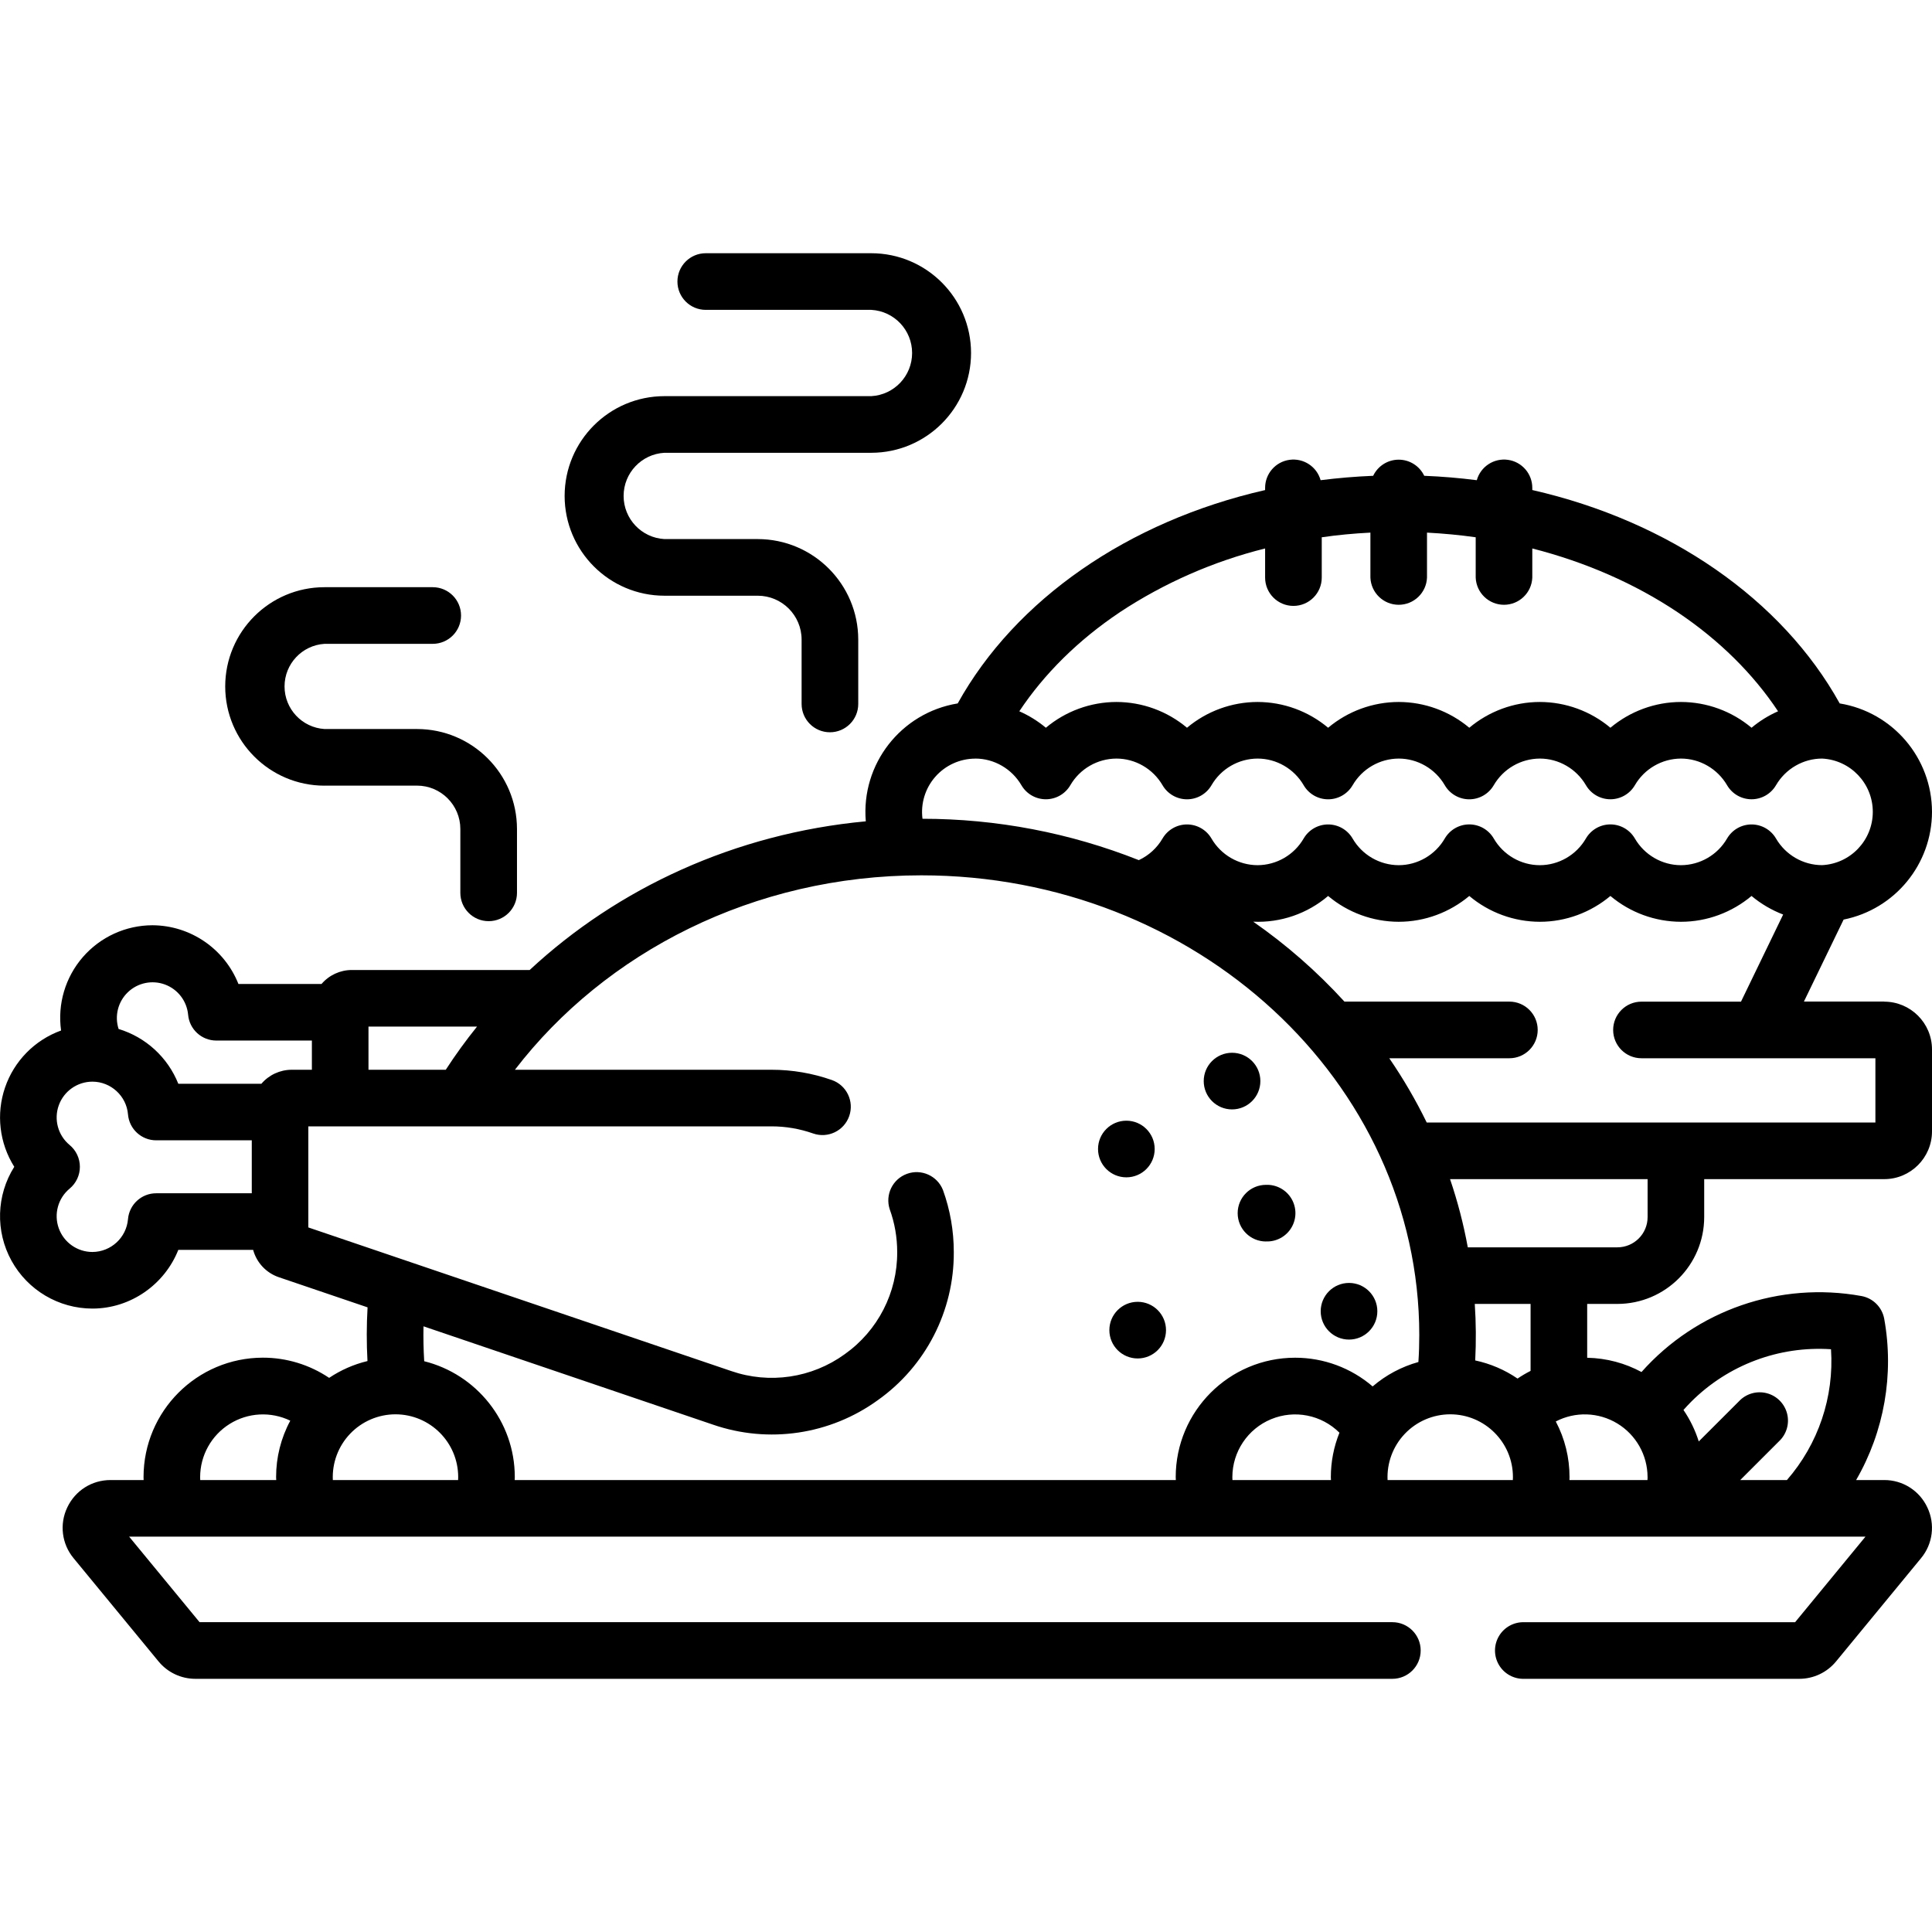
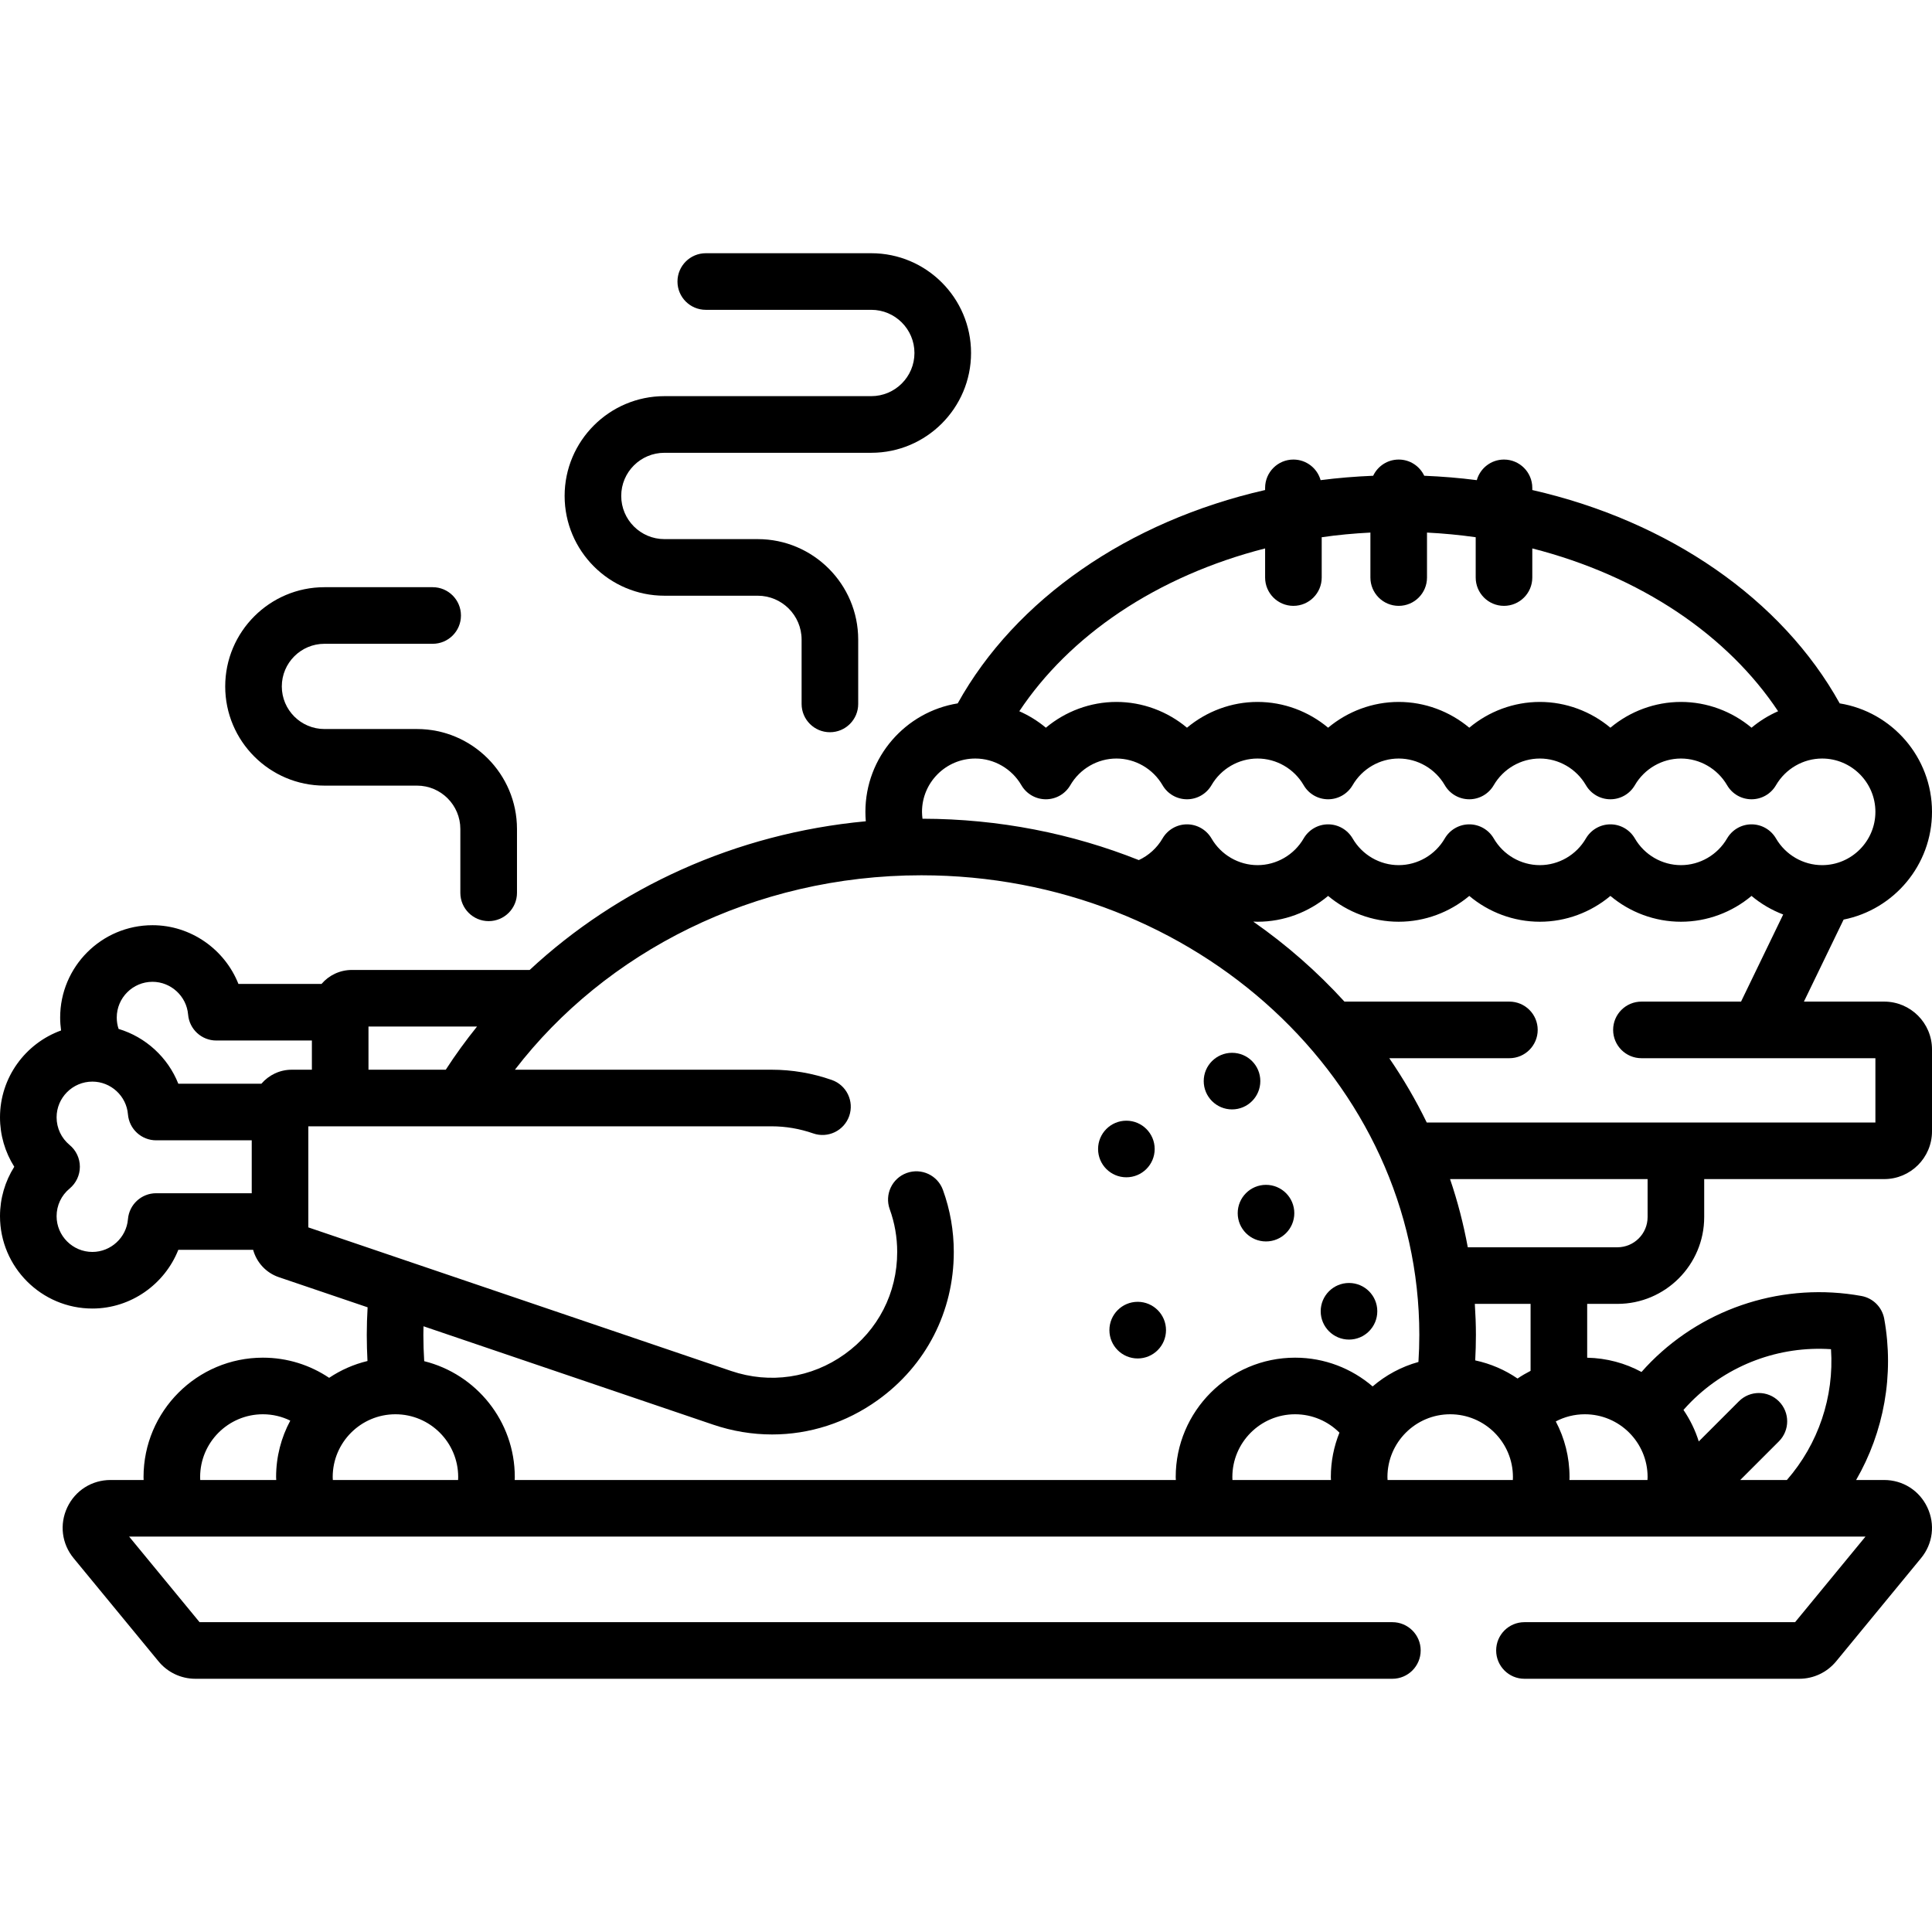
- <svg xmlns="http://www.w3.org/2000/svg" width="44" height="44">
+ <svg xmlns="http://www.w3.org/2000/svg" width="44" height="44" viewBox="0 0 44 44">
  <g clip-path="url(#clip0)">
-     <path d="M15.132 13.567h2.124a1 1 0 011 1v1.465a.644.644 0 101.29 0v-1.465a2.292 2.292 0 00-2.29-2.29h-2.124a.984.984 0 010-1.965h4.711a2.275 2.275 0 002.272-2.273 2.275 2.275 0 00-2.272-2.272h-3.77a.645.645 0 000 1.29h3.77a.984.984 0 010 1.965h-4.711a2.275 2.275 0 00-2.273 2.272 2.275 2.275 0 002.273 2.273zm-7.743 4.325h2.108c.544 0 .987.443.987.988v1.454a.644.644 0 101.29 0V18.88a2.279 2.279 0 00-2.277-2.277H7.39a.972.972 0 010-1.94h2.465a.645.645 0 100-1.29H7.389a2.262 2.262 0 00-2.26 2.26 2.262 2.262 0 002.26 2.26zm18.263 8.921a.645.645 0 100-1.29.645.645 0 000 1.29zm3.18 1.46a.645.645 0 100-1.289.645.645 0 000 1.29zm1.891 2.235a.645.645 0 100-1.29.645.645 0 000 1.29zm-2.664-5.242a.644.644 0 100-1.29.644.644 0 000 1.29zm-2.149 5.672a.645.645 0 100-1.29.645.645 0 000 1.29z" />
-     <path d="M42.911 22.81h-1.828l.904-1.867A2.507 2.507 0 0044 18.49a2.507 2.507 0 00-2.102-2.47c-1.315-2.37-3.885-4.149-7.001-4.86v-.048a.644.644 0 00-1.264-.176 13.86 13.86 0 00-1.197-.1.644.644 0 00-1.163 0 14.2 14.2 0 00-1.197.1.644.644 0 00-1.264.176v.049c-3.116.71-5.686 2.49-7.001 4.859a2.506 2.506 0 00-2.093 2.685c-2.975.277-5.649 1.52-7.655 3.386h-4.05a.908.908 0 00-.69.318H5.43a2.118 2.118 0 00-1.957-1.337 2.106 2.106 0 00-2.082 2.397 2.107 2.107 0 00-1.066 3.104 2.106 2.106 0 001.778 3.229c.878 0 1.648-.554 1.958-1.337h1.704a.91.91 0 00.586.623l2.02.686a10.897 10.897 0 00-.002 1.223c-.316.076-.61.207-.873.383a2.701 2.701 0 00-1.51-.46 2.721 2.721 0 00-2.717 2.719l.002.068h-.754c-.426 0-.803.24-.985.624a1.08 1.08 0 00.144 1.156l1.934 2.35c.207.252.514.397.84.397h27.26a.644.644 0 100-1.29H4.545l-1.604-1.948h39.544l-1.603 1.949h-6.164a.645.645 0 100 1.289h6.258c.327 0 .633-.145.84-.397l1.934-2.35a1.08 1.08 0 00.144-1.156 1.079 1.079 0 00-.984-.624h-.638a5.411 5.411 0 00.64-3.671.645.645 0 00-.52-.52 5.409 5.409 0 00-5.008 1.731c-.37-.2-.79-.316-1.237-.325v-1.226h.688a1.98 1.98 0 001.977-1.977v-.865h4.1c.6 0 1.088-.488 1.088-1.088V23.9c0-.6-.488-1.088-1.089-1.088zM6.291 33.707H4.56l-.002-.068a1.43 1.43 0 012.053-1.284 2.7 2.7 0 00-.323 1.284c0 .023.002.045.003.068zm32.225-1.784a4.117 4.117 0 013.184-1.195 4.118 4.118 0 01-1.005 2.98h-1.063l.881-.881a.645.645 0 10-.911-.912l-.914.913a2.71 2.71 0 00-.348-.717c.057-.064.115-.127.176-.188zm-13.013-17.98a10.714 10.714 0 013.309-1.452v.663a.644.644 0 101.29 0v-.918c.364-.053.735-.087 1.108-.106v1.024a.645.645 0 001.289 0V12.13c.373.02.743.054 1.109.106v.918a.645.645 0 001.289 0v-.663c1.206.308 2.333.799 3.309 1.452.95.637 1.724 1.406 2.288 2.256a2.526 2.526 0 00-.604.375 2.506 2.506 0 00-1.607-.587c-.595 0-1.163.215-1.607.587a2.506 2.506 0 00-1.607-.587c-.595 0-1.163.215-1.607.587a2.506 2.506 0 00-1.608-.587 2.51 2.51 0 00-1.607.587 2.506 2.506 0 00-1.607-.587 2.51 2.51 0 00-1.607.587 2.506 2.506 0 00-1.607-.587 2.51 2.51 0 00-1.607.587 2.524 2.524 0 00-.605-.375c.565-.85 1.339-1.62 2.29-2.256zm-3.291 3.333c.43 0 .832.233 1.05.607a.645.645 0 001.114 0 1.22 1.22 0 011.05-.607c.43 0 .832.233 1.05.607a.645.645 0 001.115 0 1.219 1.219 0 011.05-.607c.43 0 .832.233 1.049.607a.645.645 0 001.115 0 1.22 1.22 0 011.05-.607c.43 0 .832.233 1.049.607a.645.645 0 001.115 0 1.22 1.22 0 011.05-.607c.43 0 .832.233 1.05.607a.645.645 0 001.114 0 1.22 1.22 0 011.05-.607c.43 0 .832.233 1.05.607a.645.645 0 001.114 0c.218-.374.62-.607 1.05-.607a1.215 1.215 0 010 2.427c-.43 0-.832-.232-1.05-.607a.645.645 0 00-1.114 0 1.22 1.22 0 01-1.05.608c-.43 0-.833-.233-1.05-.608a.645.645 0 00-1.115 0c-.217.375-.62.608-1.05.608-.43 0-.832-.233-1.049-.608a.645.645 0 00-1.115 0c-.217.375-.62.608-1.05.608a1.22 1.22 0 01-1.05-.608.645.645 0 00-1.114 0 1.22 1.22 0 01-1.05.608 1.22 1.22 0 01-1.05-.608.645.645 0 00-1.114 0 1.22 1.22 0 01-.54.493 13.366 13.366 0 00-4.927-.942 1.215 1.215 0 011.202-1.37zM8.392 23.38h2.472a11.78 11.78 0 00-.712.983h-1.76v-.983zm-2.66 3.796H3.558a.644.644 0 00-.643.59.818.818 0 01-.81.747.815.815 0 01-.519-1.443.645.645 0 000-.993.815.815 0 01.519-1.443c.42 0 .776.327.81.746a.644.644 0 00.643.59h2.176v1.206zm.221-2.494H4.061a2.129 2.129 0 00-1.36-1.248.813.813 0 111.583-.327.645.645 0 00.642.591h2.177v.665h-.46a.909.909 0 00-.69.319zm4.48 9.025H7.58a1.43 1.43 0 011.427-1.497 1.43 1.43 0 011.428 1.429l-.002.068zm19.879 0h-2.244l-.002-.068a1.43 1.43 0 012.439-1.01 2.704 2.704 0 00-.196 1.01c0 .023.002.045.003.068zm-.817-2.786a2.721 2.721 0 00-2.719 2.718c0 .023.002.045.003.068H11.722l.002-.068c0-1.273-.88-2.344-2.063-2.638a9.734 9.734 0 01-.016-.795l6.592 2.239a4.113 4.113 0 003.753-.556 4.106 4.106 0 001.732-3.375c0-.484-.083-.96-.247-1.413a.645.645 0 00-1.212.44c.113.311.17.639.17.973a2.83 2.83 0 01-1.195 2.327 2.83 2.83 0 01-2.587.383l-9.629-3.27v-2.302h10.55c.323 0 .641.055.946.162a.644.644 0 10.427-1.217 4.142 4.142 0 00-1.373-.234h-5.845c2.056-2.676 5.438-4.428 9.256-4.428 6.253 0 11.34 4.696 11.34 10.468 0 .206-.006.412-.02.616a2.72 2.72 0 00-1.042.556 2.705 2.705 0 00-1.766-.654zm4.959 2.786h-2.853a1.43 1.43 0 011.427-1.497c.787 0 1.428.64 1.428 1.429 0 .023 0 .046-.002.068zm.404-2.486a2.72 2.72 0 00-.297.175 2.706 2.706 0 00-.964-.413 10.977 10.977 0 00-.01-1.287h1.271v1.525zm2.665 2.418c0 .023-.002.045-.003.068h-1.777l.002-.068a2.7 2.7 0 00-.313-1.266 1.43 1.43 0 012.09 1.265zm0-5.92c0 .38-.309.688-.688.688h-3.407a10.96 10.96 0 00-.404-1.553h4.499v.865zm5.188-2.154H32.493a11.526 11.526 0 00-.853-1.464h2.735a.644.644 0 100-1.29h-3.756a12.413 12.413 0 00-2.077-1.82 2.46 2.46 0 001.705-.586 2.507 2.507 0 001.607.588c.595 0 1.163-.215 1.608-.588a2.506 2.506 0 001.607.588c.594 0 1.162-.215 1.607-.588a2.506 2.506 0 001.607.588c.594 0 1.162-.215 1.607-.588.215.18.459.323.72.423l-.96 1.984h-2.267a.644.644 0 100 1.289h5.328v1.464z" />
+     <path d="M15.132 13.567H17.256C17.808 13.567 18.256 14.015 18.256 14.567V16.032C18.256 16.387 18.545 16.676 18.901 16.676C19.257 16.676 19.545 16.387 19.545 16.032V14.567C19.545 13.304 18.518 12.278 17.256 12.278H15.132C14.589 12.278 14.148 11.837 14.148 11.294C14.148 10.752 14.589 10.312 15.132 10.312H19.843C21.096 10.312 22.115 9.292 22.115 8.039C22.115 6.786 21.096 5.767 19.843 5.767H16.074C15.718 5.767 15.429 6.056 15.429 6.412C15.429 6.768 15.718 7.056 16.074 7.056H19.843C20.385 7.056 20.826 7.497 20.826 8.039C20.826 8.581 20.385 9.022 19.843 9.022H15.132C13.879 9.022 12.859 10.042 12.859 11.294C12.859 12.547 13.879 13.567 15.132 13.567Z" />
+     <path d="M7.389 17.892H9.497C10.041 17.892 10.484 18.335 10.484 18.88V20.334C10.484 20.689 10.773 20.978 11.129 20.978C11.485 20.978 11.774 20.689 11.774 20.334V18.88C11.774 17.625 10.752 16.603 9.497 16.603H7.389C6.853 16.603 6.418 16.168 6.418 15.633C6.418 15.098 6.853 14.662 7.389 14.662H9.854C10.21 14.662 10.498 14.374 10.498 14.018C10.498 13.662 10.21 13.373 9.854 13.373H7.389C6.143 13.373 5.129 14.387 5.129 15.633C5.129 16.879 6.143 17.892 7.389 17.892Z" />
+     <path d="M25.652 26.812C26.008 26.812 26.297 26.524 26.297 26.168C26.297 25.812 26.008 25.523 25.652 25.523C25.296 25.523 25.008 25.812 25.008 26.168C25.008 26.524 25.296 26.812 25.652 26.812Z" />
+     <path d="M28.832 28.273C29.188 28.273 29.477 27.985 29.477 27.629C29.477 27.273 29.188 26.984 28.832 26.984C28.476 26.984 28.188 27.273 28.188 27.629C28.188 27.985 28.476 28.273 28.832 28.273Z" />
+     <path d="M30.723 30.508C31.079 30.508 31.367 30.219 31.367 29.863C31.367 29.507 31.079 29.219 30.723 29.219C30.367 29.219 30.078 29.507 30.078 29.863C30.078 30.219 30.367 30.508 30.723 30.508Z" />
+     <path d="M28.059 25.266C28.415 25.266 28.703 24.977 28.703 24.621C28.703 24.265 28.415 23.977 28.059 23.977C27.703 23.977 27.414 24.265 27.414 24.621C27.414 24.977 27.703 25.266 28.059 25.266Z" />
+     <path d="M25.91 30.938C26.266 30.938 26.555 30.649 26.555 30.293C26.555 29.937 26.266 29.648 25.91 29.648C25.554 29.648 25.266 29.937 25.266 30.293C25.266 30.649 25.554 30.938 25.91 30.938Z" />
+     <path d="M42.911 22.811H41.083L41.987 20.943C43.133 20.715 44 19.701 44 18.489C44 17.245 43.088 16.211 41.898 16.019C40.583 13.649 38.013 11.87 34.897 11.16V11.111C34.897 10.755 34.608 10.466 34.252 10.466C33.957 10.466 33.709 10.665 33.633 10.935C33.24 10.884 32.841 10.852 32.436 10.835C32.333 10.617 32.112 10.466 31.855 10.466C31.597 10.466 31.376 10.617 31.273 10.835C30.868 10.852 30.469 10.884 30.076 10.935C30 10.665 29.752 10.466 29.456 10.466C29.101 10.466 28.812 10.755 28.812 11.111V11.16C25.696 11.87 23.126 13.65 21.811 16.019C20.621 16.211 19.709 17.245 19.709 18.489C19.709 18.561 19.712 18.633 19.718 18.704C16.743 18.981 14.069 20.224 12.063 22.09H8.014C7.738 22.09 7.49 22.213 7.323 22.408H5.43C5.12 21.625 4.351 21.071 3.473 21.071C2.313 21.071 1.37 22.015 1.37 23.175C1.37 23.274 1.378 23.372 1.391 23.468C0.581 23.761 0 24.538 0 25.447C0 25.851 0.115 26.24 0.325 26.572C0.115 26.905 0 27.293 0 27.697C0 28.857 0.944 29.801 2.104 29.801C2.981 29.801 3.751 29.247 4.061 28.464H5.765C5.844 28.751 6.059 28.988 6.351 29.087L8.372 29.773C8.36 29.982 8.353 30.191 8.353 30.402C8.353 30.601 8.359 30.799 8.369 30.996C8.053 31.072 7.759 31.203 7.496 31.379C7.064 31.089 6.545 30.92 5.987 30.92C4.488 30.92 3.269 32.139 3.269 33.638C3.269 33.661 3.27 33.683 3.271 33.706H2.517C2.091 33.706 1.714 33.945 1.532 34.33C1.351 34.715 1.406 35.158 1.676 35.486L3.61 37.836C3.817 38.088 4.124 38.233 4.45 38.233H31.71C32.066 38.233 32.355 37.944 32.355 37.588C32.355 37.232 32.066 36.944 31.71 36.944H4.545L2.941 34.995H42.485L40.882 36.944H34.718C34.362 36.944 34.074 37.232 34.074 37.588C34.074 37.944 34.362 38.233 34.718 38.233H40.976C41.303 38.233 41.609 38.088 41.817 37.836L43.75 35.486C44.021 35.158 44.076 34.715 43.894 34.33C43.713 33.945 43.335 33.706 42.91 33.706H42.272C42.905 32.61 43.143 31.311 42.912 30.035C42.864 29.77 42.657 29.563 42.392 29.515C40.647 29.199 38.857 29.758 37.605 31.01C37.528 31.087 37.455 31.166 37.384 31.246C37.015 31.046 36.594 30.93 36.147 30.921V29.695H36.835C37.925 29.695 38.812 28.808 38.812 27.718V26.853H42.911C43.512 26.853 44 26.365 44 25.765V23.899C44 23.299 43.512 22.811 42.911 22.811ZM6.291 33.706H4.56C4.559 33.684 4.558 33.661 4.558 33.638C4.558 32.85 5.199 32.209 5.987 32.209C6.211 32.209 6.423 32.261 6.611 32.354C6.405 32.736 6.288 33.174 6.288 33.638C6.288 33.661 6.29 33.683 6.291 33.706ZM38.516 31.922C39.359 31.079 40.522 30.648 41.7 30.727C41.773 31.812 41.412 32.885 40.695 33.706H39.633L40.513 32.826C40.765 32.574 40.765 32.166 40.513 31.914C40.261 31.662 39.853 31.662 39.602 31.914L38.688 32.828C38.608 32.57 38.489 32.329 38.34 32.11C38.397 32.046 38.455 31.983 38.516 31.922ZM25.503 13.942C26.479 13.289 27.605 12.798 28.812 12.49V13.153C28.812 13.509 29.101 13.798 29.456 13.798C29.813 13.798 30.101 13.509 30.101 13.153V12.235C30.466 12.182 30.837 12.148 31.21 12.129V13.153C31.21 13.509 31.498 13.798 31.855 13.798C32.211 13.798 32.499 13.509 32.499 13.153V12.129C32.872 12.148 33.242 12.183 33.608 12.235V13.153C33.608 13.509 33.896 13.798 34.252 13.798C34.608 13.798 34.897 13.509 34.897 13.153V12.49C36.103 12.798 37.23 13.289 38.206 13.942C39.156 14.579 39.93 15.348 40.495 16.198C40.277 16.294 40.073 16.42 39.89 16.573C39.445 16.201 38.877 15.986 38.283 15.986C37.688 15.986 37.12 16.201 36.676 16.573C36.231 16.201 35.663 15.986 35.069 15.986C34.474 15.986 33.906 16.201 33.462 16.573C33.017 16.201 32.449 15.986 31.855 15.986C31.26 15.986 30.692 16.201 30.247 16.573C29.802 16.201 29.235 15.986 28.64 15.986C28.046 15.986 27.478 16.201 27.033 16.573C26.588 16.201 26.02 15.986 25.426 15.986C24.832 15.986 24.264 16.201 23.819 16.573C23.636 16.42 23.432 16.294 23.214 16.198C23.779 15.348 24.553 14.579 25.503 13.942ZM22.212 17.275C22.642 17.275 23.044 17.508 23.261 17.882C23.377 18.081 23.589 18.203 23.819 18.203C24.049 18.203 24.261 18.081 24.376 17.882C24.593 17.508 24.996 17.275 25.426 17.275C25.856 17.275 26.258 17.508 26.476 17.882C26.591 18.081 26.803 18.203 27.033 18.203C27.263 18.203 27.475 18.081 27.591 17.882C27.808 17.508 28.21 17.275 28.64 17.275C29.07 17.275 29.473 17.508 29.69 17.882C29.805 18.081 30.017 18.203 30.247 18.203C30.477 18.203 30.689 18.081 30.805 17.882C31.022 17.508 31.424 17.275 31.854 17.275C32.285 17.275 32.687 17.508 32.904 17.882C33.019 18.081 33.232 18.203 33.462 18.203C33.691 18.203 33.904 18.081 34.019 17.882C34.236 17.508 34.638 17.275 35.069 17.275C35.499 17.275 35.901 17.508 36.118 17.882C36.234 18.081 36.446 18.203 36.676 18.203C36.906 18.203 37.118 18.081 37.233 17.882C37.45 17.508 37.852 17.275 38.283 17.275C38.713 17.275 39.115 17.508 39.333 17.882C39.448 18.081 39.66 18.203 39.89 18.203C40.12 18.203 40.332 18.081 40.447 17.882C40.665 17.508 41.067 17.275 41.497 17.275C42.166 17.275 42.711 17.82 42.711 18.489C42.711 19.158 42.166 19.703 41.497 19.703C41.067 19.703 40.665 19.47 40.447 19.095C40.332 18.897 40.12 18.774 39.89 18.774C39.66 18.774 39.448 18.897 39.333 19.095C39.115 19.47 38.713 19.703 38.283 19.703C37.852 19.703 37.45 19.47 37.233 19.095C37.118 18.897 36.906 18.774 36.676 18.774C36.446 18.774 36.233 18.897 36.118 19.095C35.901 19.47 35.499 19.703 35.069 19.703C34.638 19.703 34.236 19.47 34.019 19.095C33.904 18.897 33.691 18.774 33.462 18.774C33.232 18.774 33.019 18.897 32.904 19.095C32.687 19.47 32.285 19.703 31.854 19.703C31.424 19.703 31.022 19.47 30.805 19.095C30.689 18.897 30.477 18.774 30.247 18.774C30.017 18.774 29.805 18.897 29.69 19.095C29.473 19.47 29.07 19.703 28.64 19.703C28.21 19.703 27.808 19.47 27.591 19.095C27.475 18.897 27.263 18.774 27.033 18.774C26.803 18.774 26.591 18.897 26.476 19.095C26.349 19.314 26.158 19.484 25.936 19.588C24.422 18.985 22.757 18.649 21.009 18.646C21.003 18.594 20.998 18.542 20.998 18.489C20.998 17.82 21.542 17.275 22.212 17.275ZM8.392 23.379H10.864C10.61 23.695 10.371 24.023 10.152 24.362H8.392V23.379ZM5.733 27.175H3.557C3.221 27.175 2.942 27.432 2.914 27.766C2.88 28.184 2.524 28.512 2.104 28.512C1.655 28.512 1.289 28.146 1.289 27.697C1.289 27.453 1.397 27.224 1.585 27.069C1.733 26.946 1.819 26.764 1.819 26.572C1.819 26.38 1.733 26.198 1.585 26.076C1.397 25.92 1.289 25.691 1.289 25.447C1.289 24.998 1.655 24.633 2.104 24.633C2.524 24.633 2.88 24.96 2.914 25.379C2.942 25.713 3.221 25.97 3.557 25.97H5.733V27.175H5.733ZM5.953 24.681H4.061C3.824 24.082 3.318 23.618 2.701 23.433C2.673 23.351 2.659 23.264 2.659 23.174C2.659 22.725 3.024 22.36 3.473 22.36C3.893 22.36 4.249 22.688 4.284 23.106C4.312 23.44 4.591 23.697 4.926 23.697H7.103V24.362H6.644C6.368 24.362 6.121 24.486 5.953 24.681ZM10.433 33.706H7.58C7.578 33.684 7.577 33.661 7.577 33.638C7.577 32.85 8.218 32.209 9.006 32.209C9.794 32.209 10.435 32.85 10.435 33.638C10.435 33.661 10.434 33.684 10.433 33.706ZM30.312 33.706H28.068C28.067 33.684 28.066 33.661 28.066 33.638C28.066 32.85 28.707 32.209 29.495 32.209C29.889 32.209 30.246 32.369 30.505 32.628C30.379 32.94 30.309 33.281 30.309 33.638C30.309 33.661 30.311 33.683 30.312 33.706ZM29.495 30.92C27.996 30.92 26.776 32.139 26.776 33.638C26.776 33.661 26.778 33.683 26.779 33.706H11.722C11.723 33.683 11.724 33.661 11.724 33.638C11.724 32.365 10.845 31.294 9.661 31C9.649 30.802 9.642 30.602 9.642 30.402C9.642 30.336 9.643 30.271 9.645 30.205L16.237 32.444C16.681 32.595 17.135 32.669 17.585 32.669C18.434 32.669 19.269 32.404 19.989 31.888C21.091 31.098 21.722 29.869 21.722 28.513C21.722 28.029 21.639 27.553 21.475 27.101C21.354 26.766 20.985 26.593 20.65 26.714C20.315 26.835 20.142 27.205 20.263 27.539C20.376 27.851 20.433 28.179 20.433 28.513C20.433 29.448 19.998 30.296 19.238 30.84C18.479 31.384 17.536 31.523 16.651 31.223L7.022 27.953V25.651H17.572C17.895 25.651 18.213 25.706 18.518 25.812C18.854 25.93 19.222 25.753 19.34 25.417C19.457 25.081 19.28 24.714 18.945 24.596C18.502 24.441 18.04 24.362 17.572 24.362H11.727C13.784 21.686 17.165 19.934 20.983 19.934C27.236 19.934 32.324 24.63 32.324 30.402C32.324 30.608 32.317 30.814 32.304 31.018C31.914 31.126 31.56 31.318 31.261 31.575C30.785 31.167 30.169 30.92 29.495 30.92ZM34.454 33.706H31.601C31.599 33.684 31.598 33.661 31.598 33.638C31.598 32.85 32.239 32.209 33.027 32.209C33.815 32.209 34.456 32.85 34.456 33.638C34.456 33.661 34.455 33.684 34.454 33.706ZM34.858 31.22C34.755 31.273 34.656 31.33 34.561 31.395C34.275 31.199 33.948 31.057 33.597 30.982C33.607 30.789 33.613 30.596 33.613 30.402C33.613 30.165 33.603 29.929 33.588 29.695H34.858V31.22ZM37.523 33.638C37.523 33.661 37.521 33.683 37.52 33.706H35.743C35.744 33.683 35.745 33.661 35.745 33.638C35.745 33.181 35.632 32.751 35.432 32.372C35.63 32.268 35.855 32.209 36.094 32.209C36.882 32.209 37.523 32.85 37.523 33.638ZM37.523 27.718C37.523 28.098 37.214 28.406 36.835 28.406H33.428C33.33 27.876 33.196 27.357 33.024 26.853H37.523V27.718ZM42.711 25.564H32.493C32.246 25.056 31.96 24.567 31.64 24.1H34.375C34.731 24.1 35.02 23.811 35.02 23.455C35.02 23.099 34.731 22.811 34.375 22.811H30.619C30.002 22.134 29.306 21.522 28.542 20.989C28.575 20.991 28.607 20.992 28.64 20.992C29.235 20.992 29.802 20.777 30.247 20.404C30.692 20.777 31.26 20.992 31.854 20.992C32.449 20.992 33.017 20.777 33.462 20.404C33.906 20.777 34.474 20.992 35.069 20.992C35.663 20.992 36.231 20.777 36.676 20.404C37.12 20.777 37.688 20.992 38.283 20.992C38.877 20.992 39.445 20.777 39.89 20.404C40.105 20.585 40.349 20.727 40.611 20.827L39.651 22.811H37.383C37.027 22.811 36.738 23.099 36.738 23.455C36.738 23.811 37.027 24.1 37.383 24.1H42.711V25.564Z" />
  </g>
  <defs>
    <clipPath id="clip0">
-       <path d="M0 0h44v44H0z" />
+       <rect width="44" height="44" />
    </clipPath>
  </defs>
</svg>
